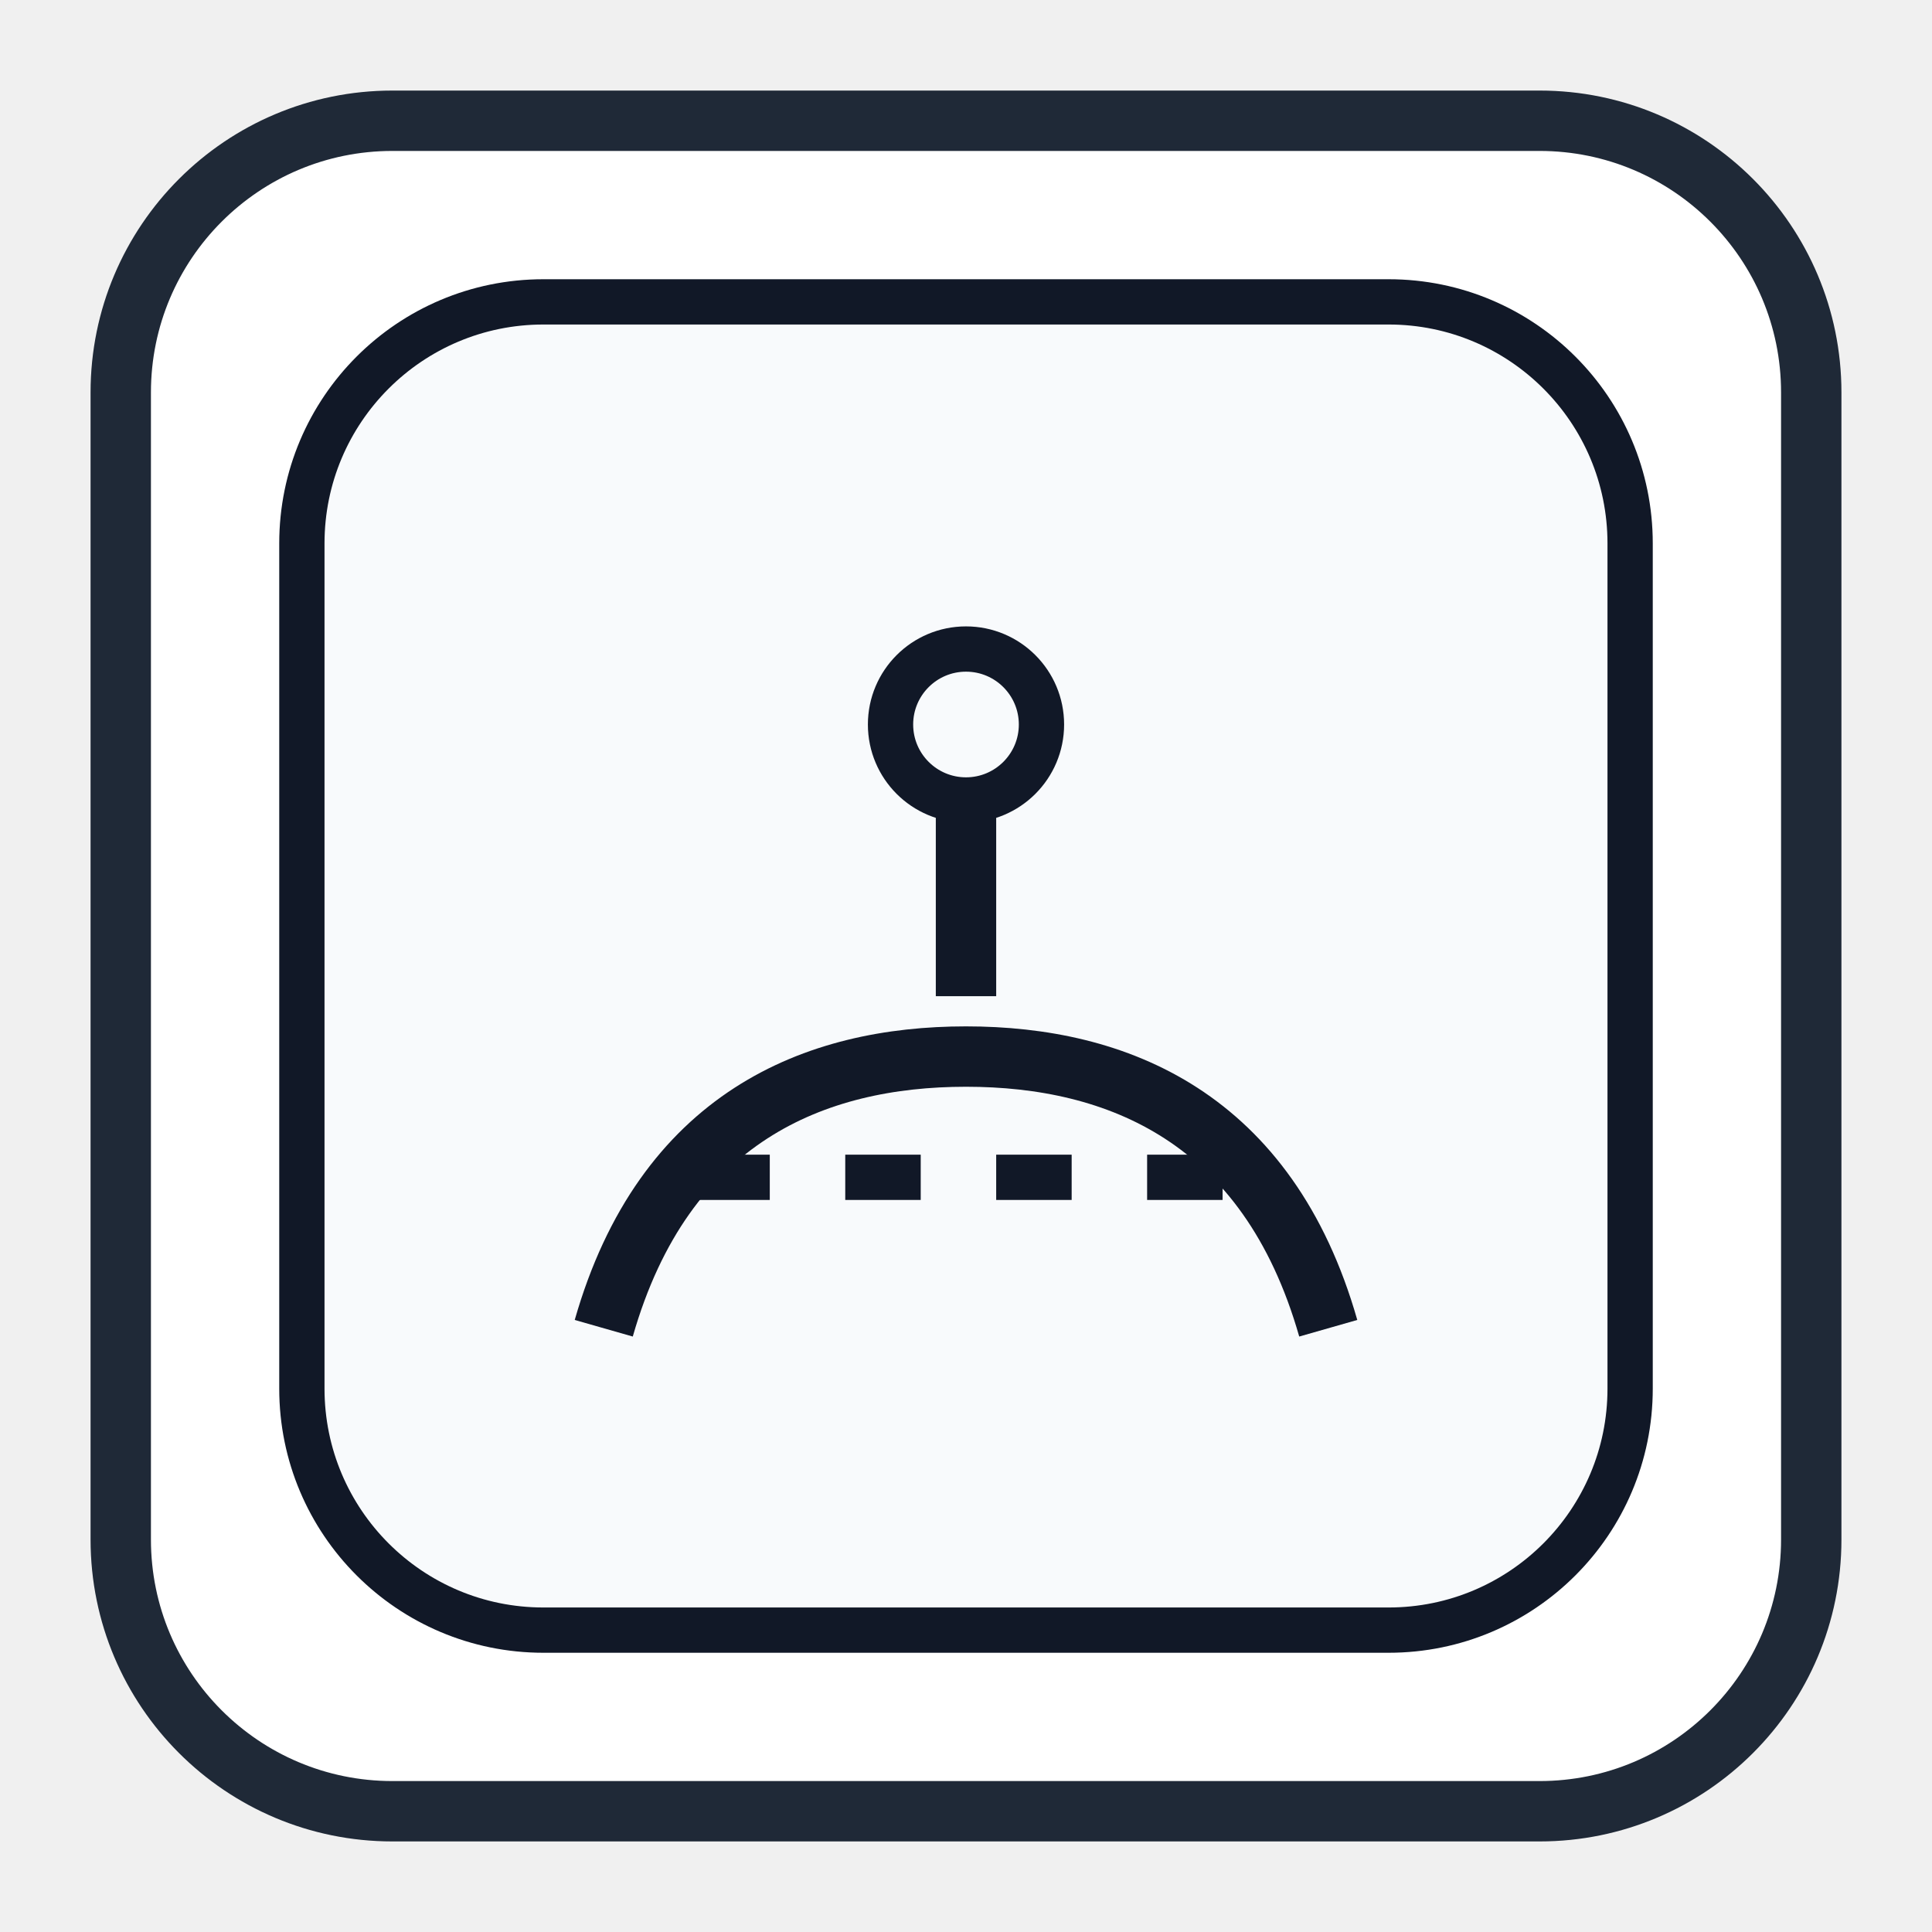
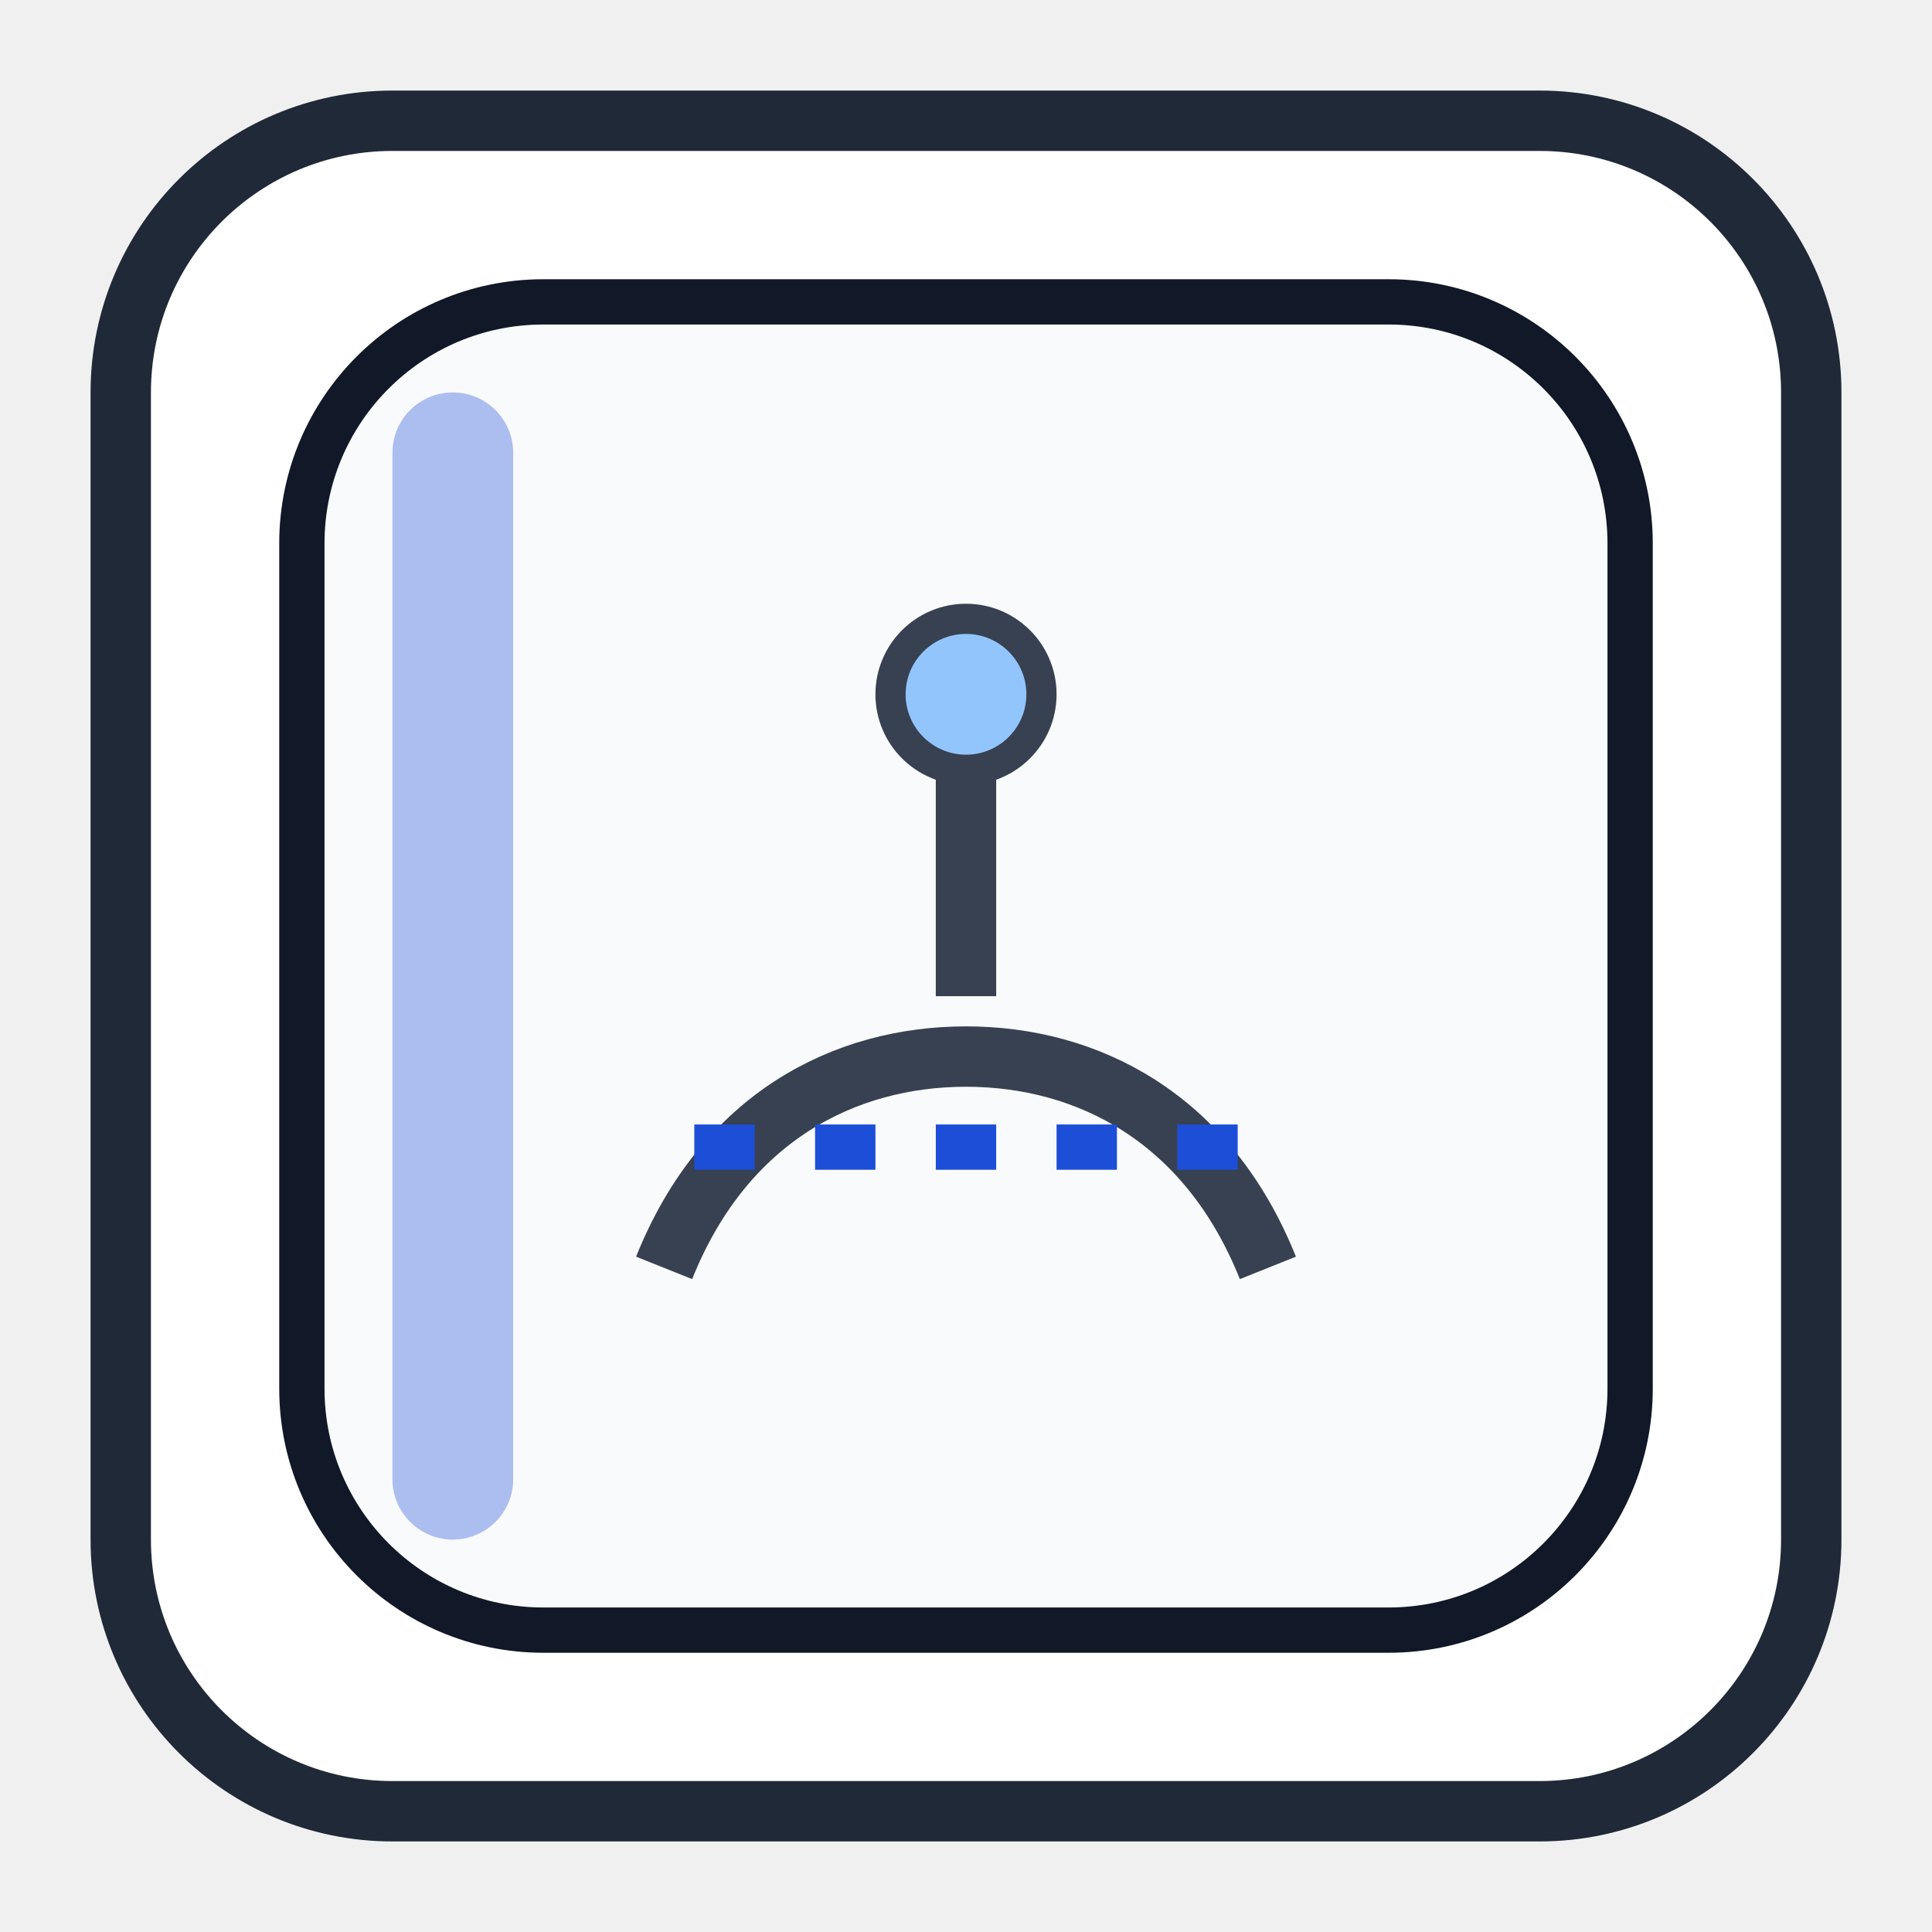
<svg xmlns="http://www.w3.org/2000/svg" width="128" height="128" viewBox="0 0 128 128">
  <rect x="8" y="8" width="112" height="112" rx="18" fill="#FFFFFF" stroke="#1F2937" stroke-width="4" />
  <rect x="20" y="20" width="88" height="88" rx="16" fill="#F8FAFC" stroke="#111827" stroke-width="3" />
-   <path d="M40 88 C44 74, 54 70, 64 70 C74 70, 84 74, 88 88" fill="none" stroke="#111827" stroke-width="4" />
-   <path d="M46 78 H82" stroke="#111827" stroke-width="3" stroke-dasharray="5 5" />
-   <path d="M64 52 V66" stroke="#111827" stroke-width="4" />
-   <circle cx="64" cy="48" r="5" fill="none" stroke="#111827" stroke-width="3" />
+   <rect x="26" y="26" width="8" height="76" rx="4" fill="#1D4ED8" fill-opacity="0.35" />
+   <path d="M44 84 C48 74, 56 70, 64 70 C72 70, 80 74, 84 84" fill="none" stroke="#374151" stroke-width="4" />
+   <path d="M46 76 H82" stroke="#1D4ED8" stroke-width="3" stroke-dasharray="4 4" />
+   <path d="M64 50 V66" stroke="#374151" stroke-width="4" />
+   <circle cx="64" cy="46" r="5" fill="#93C5FD" stroke="#374151" stroke-width="2" />
</svg>
